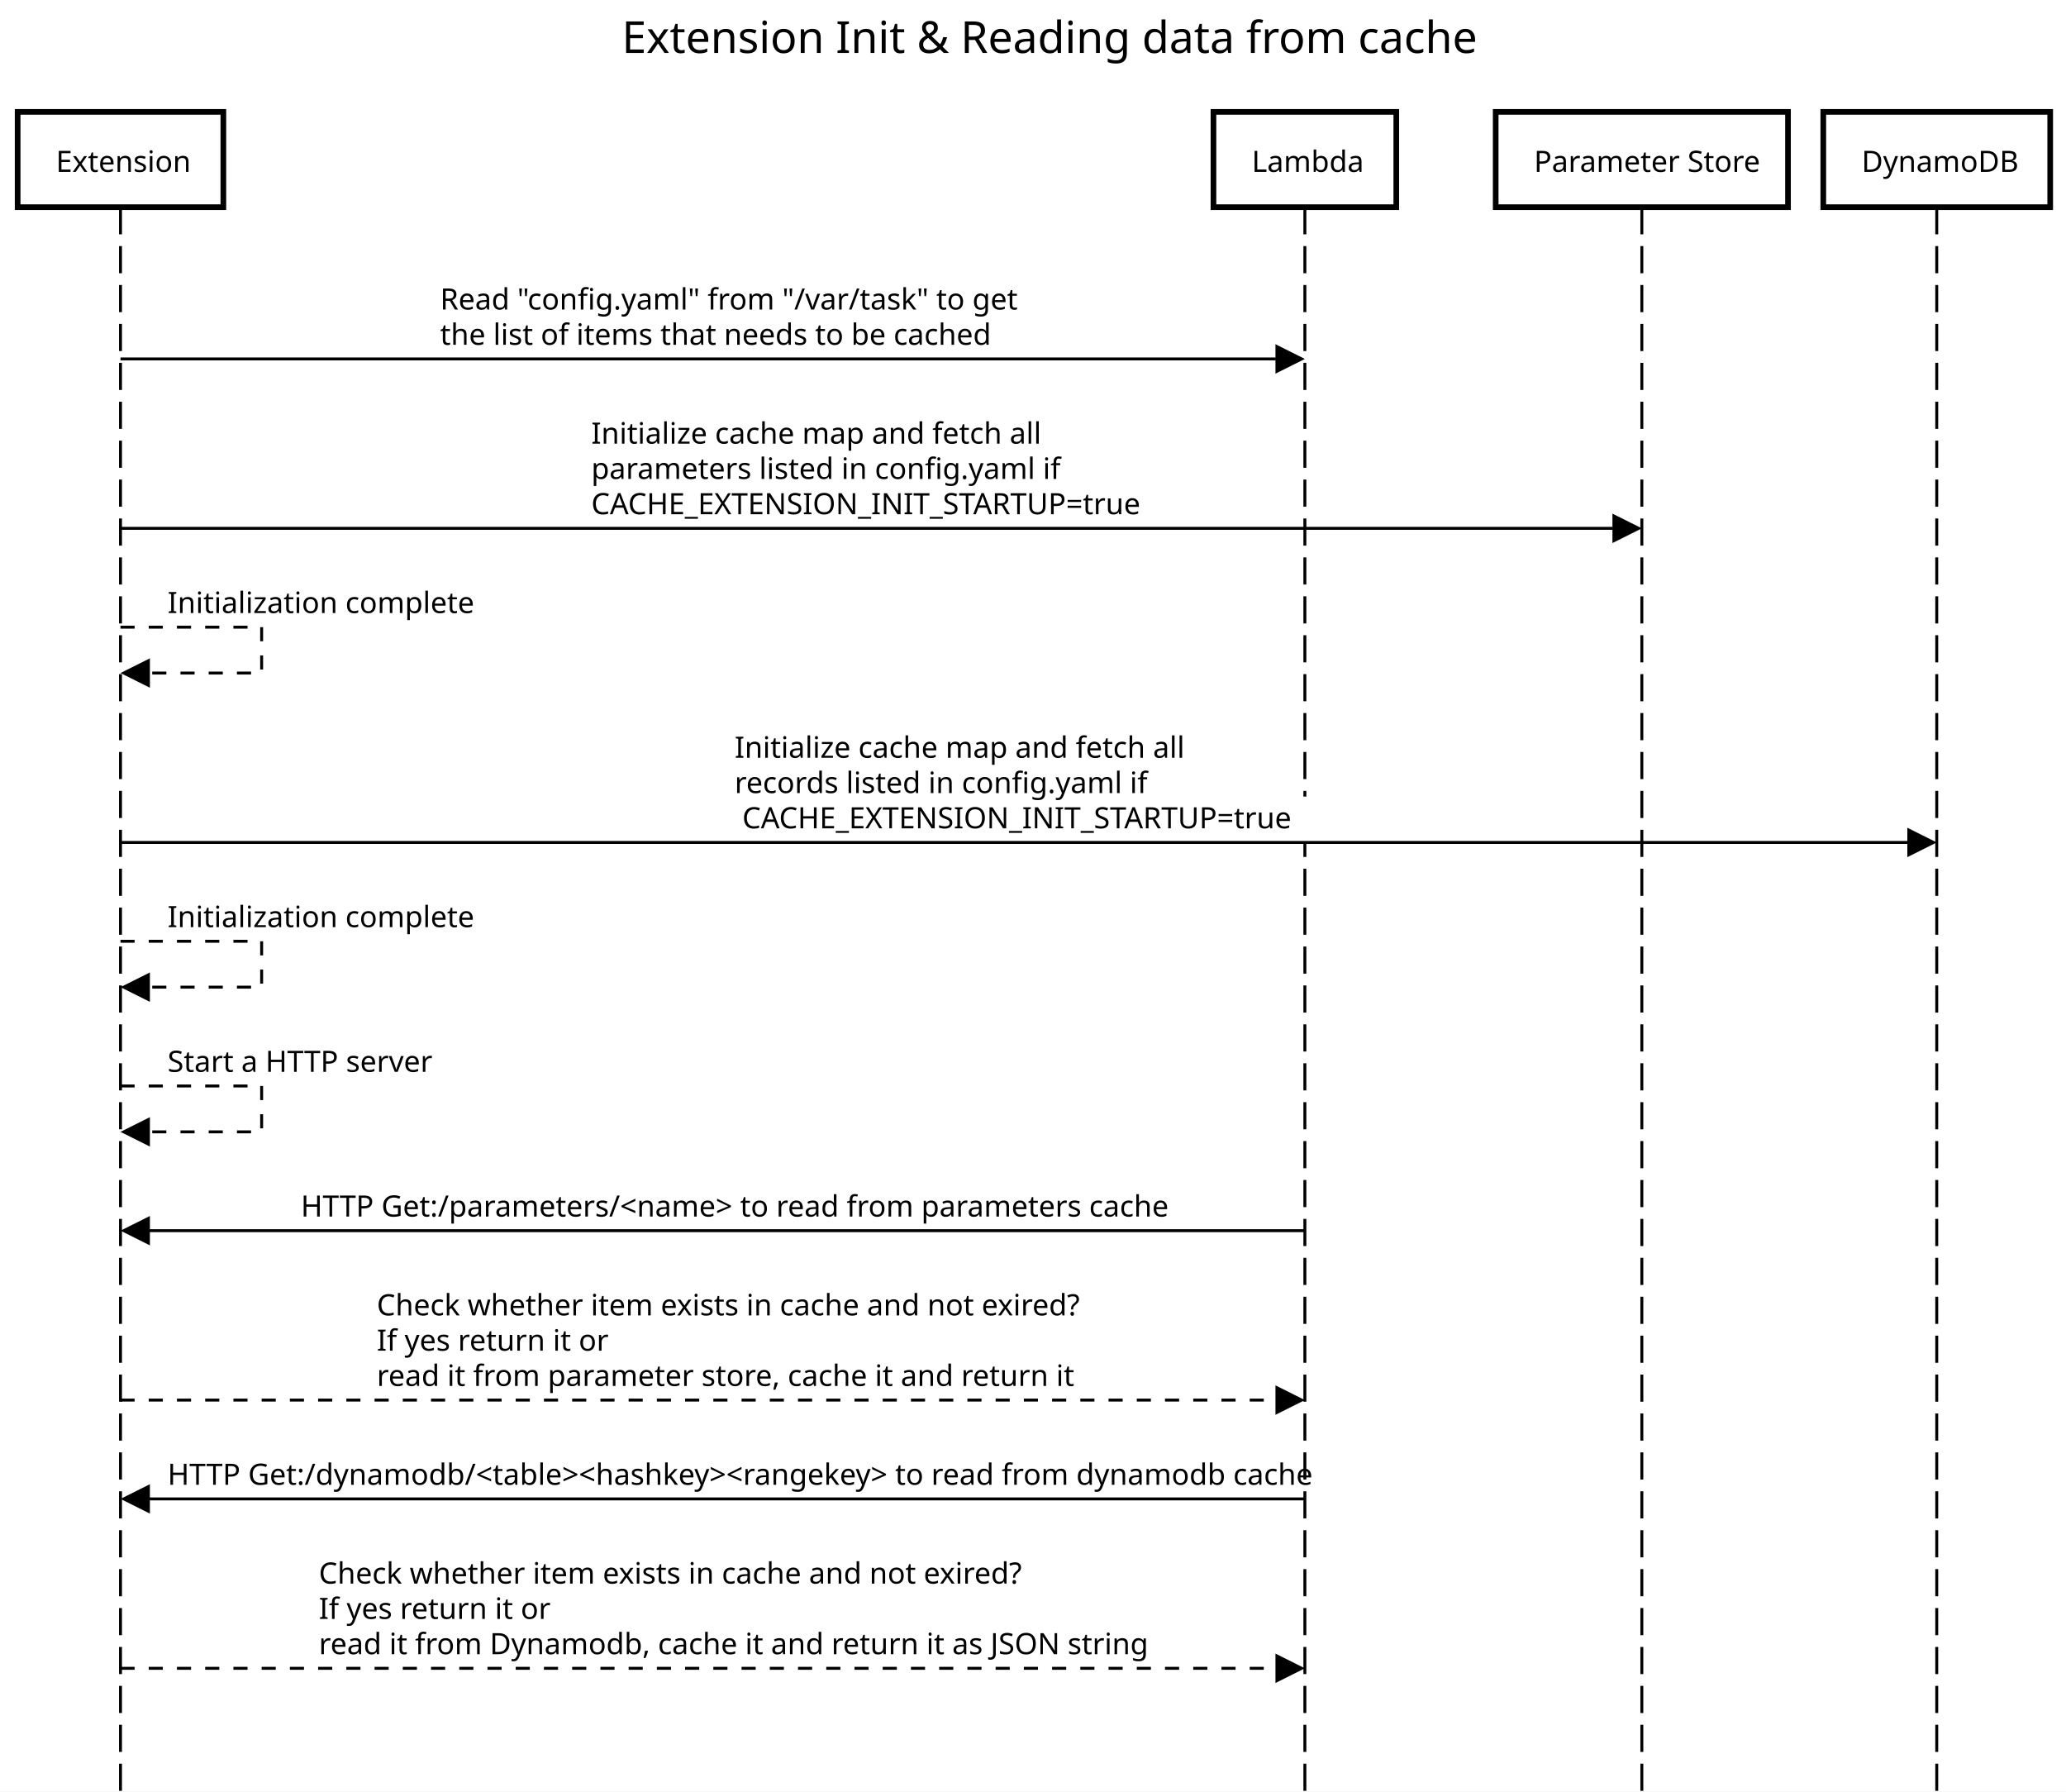
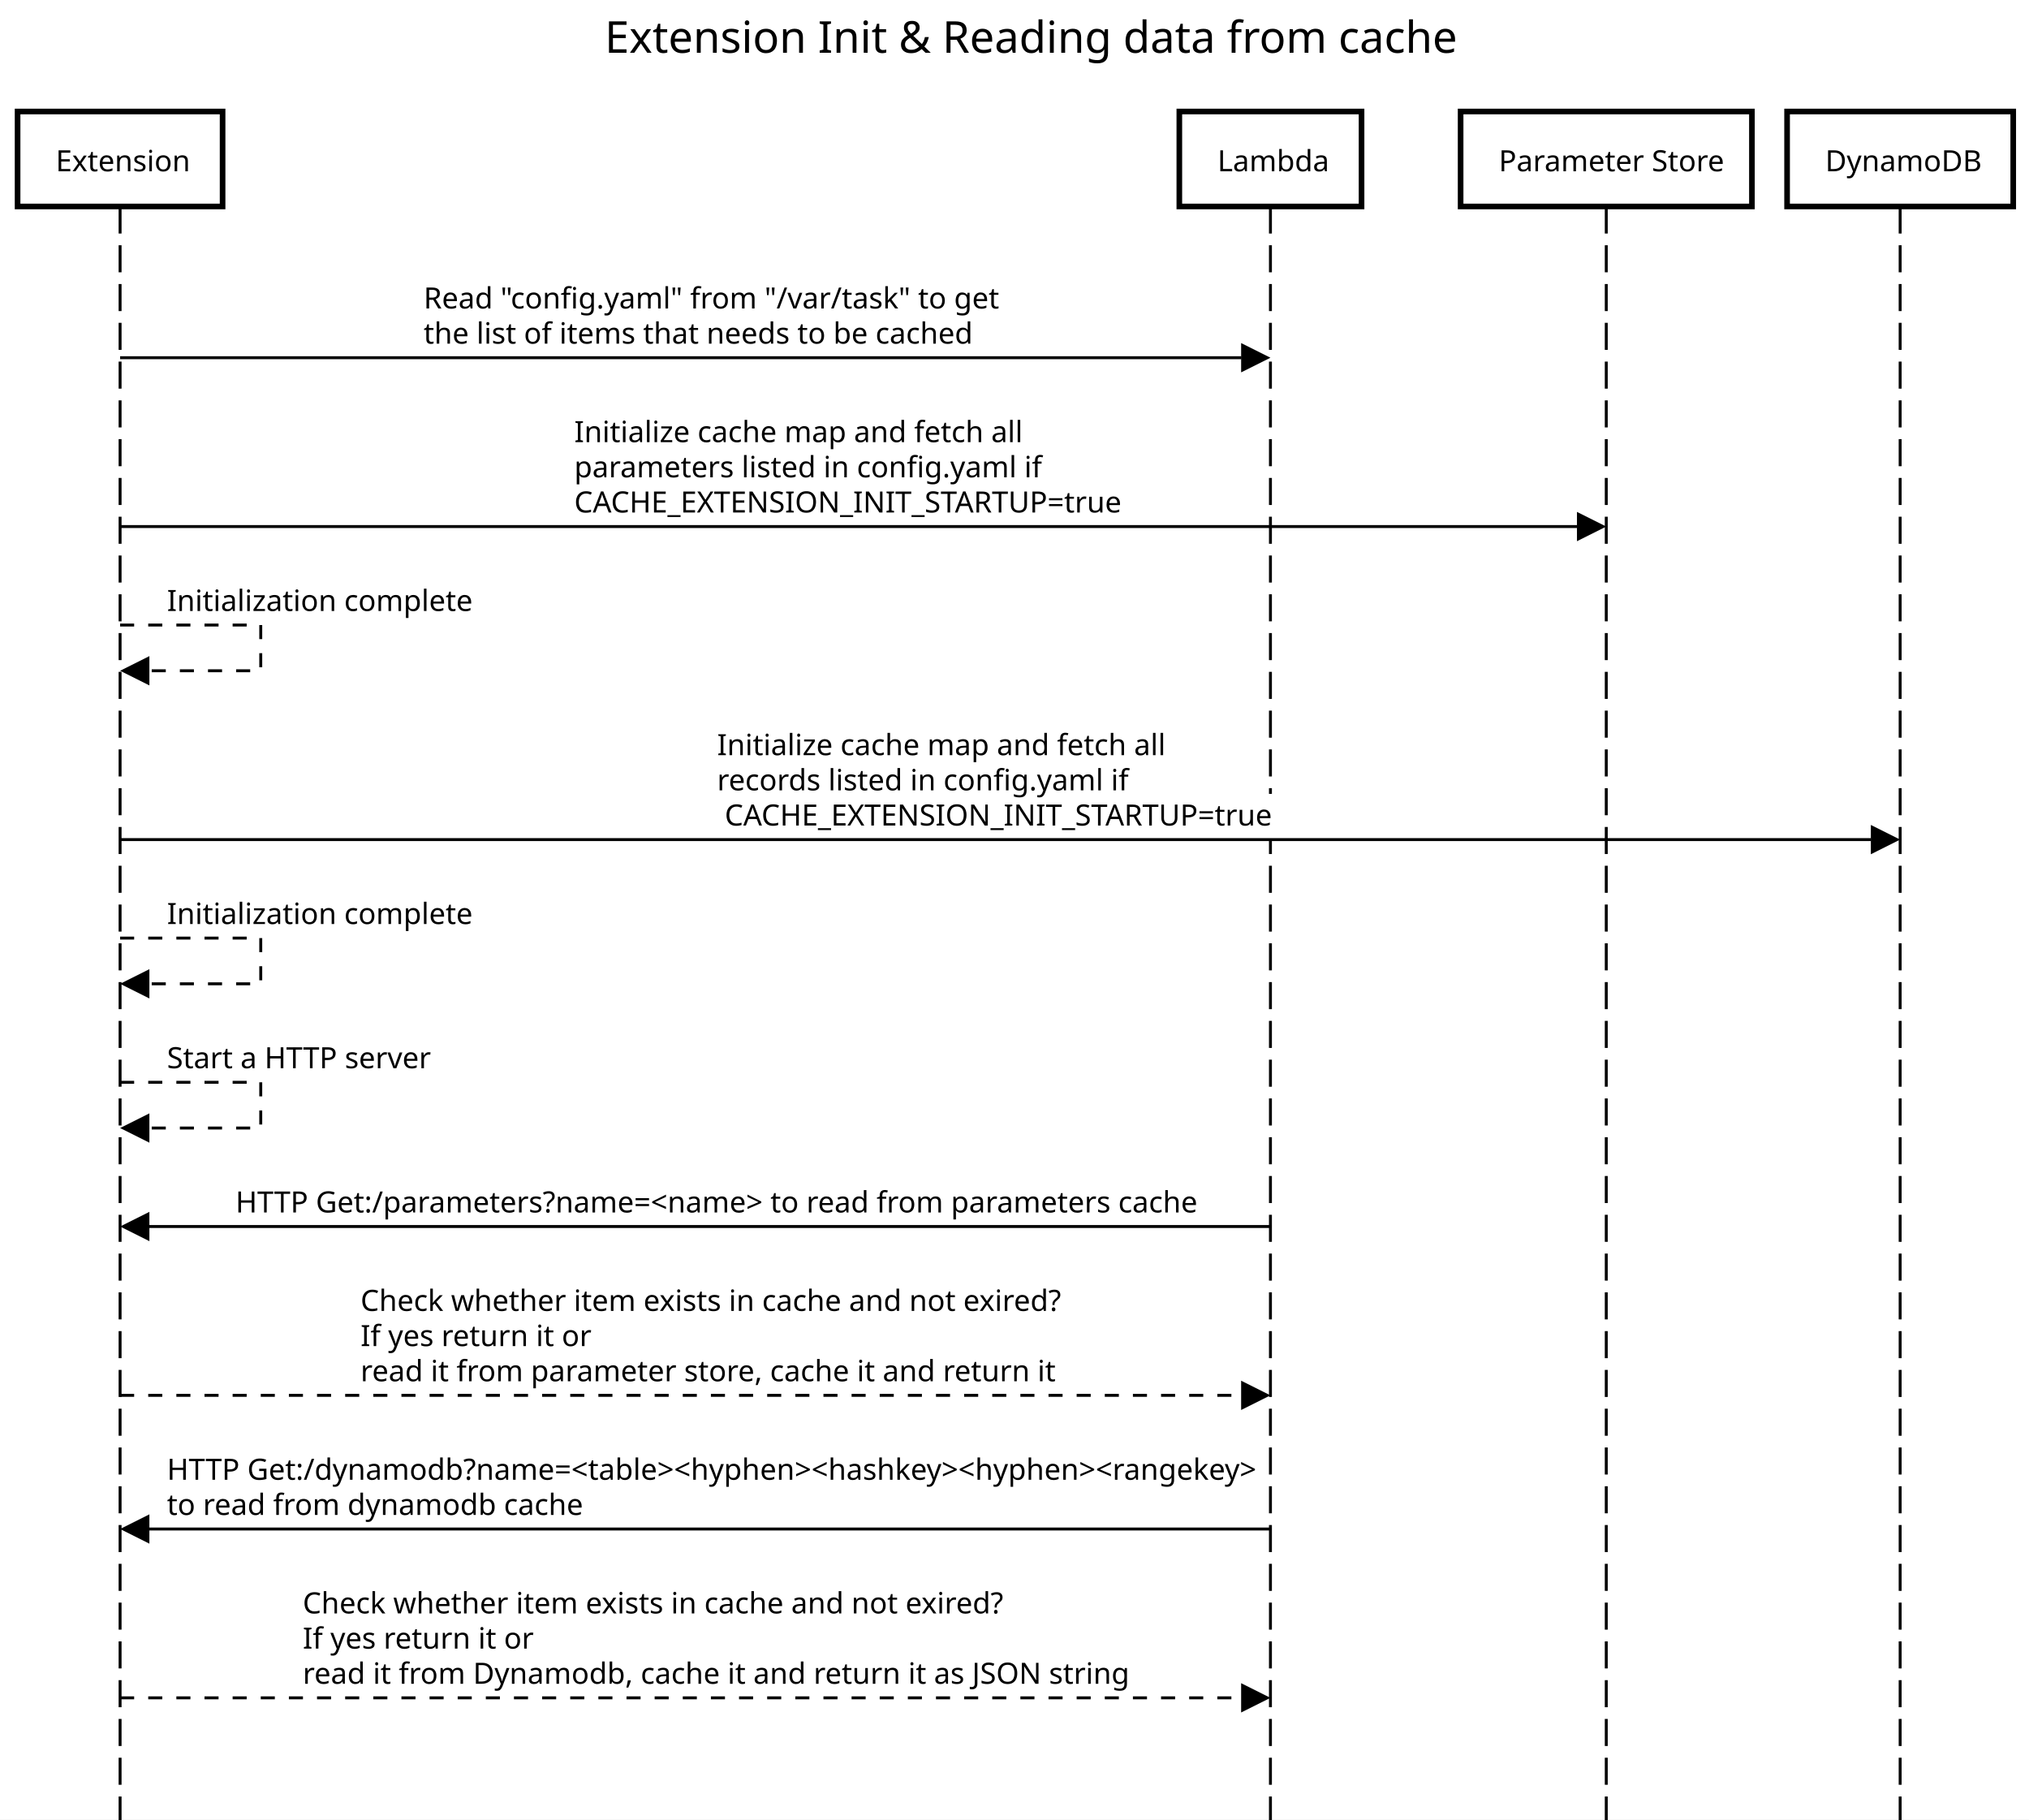
- <svg xmlns="http://www.w3.org/2000/svg" version="1.1" width="1030" height="893">
+ <svg xmlns="http://www.w3.org/2000/svg" version="1.1" width="1015" height="910">
  <defs />
  <g>
    <g />
    <g />
    <g />
    <g />
    <g />
    <g />
    <g />
    <g />
    <g />
    <g />
    <g />
    <g />
    <g />
    <g />
    <g />
    <g />
    <g />
    <g />
    <g />
-     <g>
-       <rect fill="white" stroke="none" x="0" y="0" width="1030" height="893" />
-     </g>
-     <g>
-       <text fill="black" stroke="none" font-family="sans-serif" font-size="16.5pt" font-style="normal" font-weight="normal" text-decoration="normal" x="310.009" y="26.388" text-anchor="start" dominant-baseline="alphabetic" xml:space="preserve">Extension Init &amp; Reading data from cache </text>
-     </g>
-     <g />
-     <g>
-       <path fill="none" stroke="black" paint-order="fill stroke markers" d=" M 60.073 103.264 L 60.073 893.134" stroke-miterlimit="10" stroke-width="1.466" stroke-dasharray="13.532,5.864" />
-       <path fill="none" stroke="black" paint-order="fill stroke markers" d=" M 650.542 103.264 L 650.542 893.134" stroke-miterlimit="10" stroke-width="1.466" stroke-dasharray="13.532,5.864" />
-       <path fill="none" stroke="black" paint-order="fill stroke markers" d=" M 818.54 103.264 L 818.54 893.134" stroke-miterlimit="10" stroke-width="1.466" stroke-dasharray="13.532,5.864" />
-       <path fill="none" stroke="black" paint-order="fill stroke markers" d=" M 965.558 103.264 L 965.558 893.134" stroke-miterlimit="10" stroke-width="1.466" stroke-dasharray="13.532,5.864" />
+     <g />
+     <g>
+       <rect fill="white" stroke="none" x="0" y="0" width="1015" height="910" />
+     </g>
+     <g>
+       <text fill="black" stroke="none" font-family="sans-serif" font-size="16.5pt" font-style="normal" font-weight="normal" text-decoration="normal" x="302.504" y="26.388" text-anchor="start" dominant-baseline="alphabetic" xml:space="preserve">Extension Init &amp; Reading data from cache </text>
+     </g>
+     <g />
+     <g>
+       <path fill="none" stroke="black" paint-order="fill stroke markers" d=" M 60.073 103.264 L 60.073 910.725" stroke-miterlimit="10" stroke-width="1.466" stroke-dasharray="13.532,5.864" />
+       <path fill="none" stroke="black" paint-order="fill stroke markers" d=" M 635.532 103.264 L 635.532 910.725" stroke-miterlimit="10" stroke-width="1.466" stroke-dasharray="13.532,5.864" />
+       <path fill="none" stroke="black" paint-order="fill stroke markers" d=" M 803.529 103.264 L 803.529 910.725" stroke-miterlimit="10" stroke-width="1.466" stroke-dasharray="13.532,5.864" />
+       <path fill="none" stroke="black" paint-order="fill stroke markers" d=" M 950.548 103.264 L 950.548 910.725" stroke-miterlimit="10" stroke-width="1.466" stroke-dasharray="13.532,5.864" />
    </g>
    <g>
      <path fill="none" stroke="none" />
      <g>
        <path fill="white" stroke="black" paint-order="fill stroke markers" d=" M 8.796 55.766 L 111.351 55.766 L 111.351 103.264 L 8.796 103.264 L 8.796 55.766 Z" stroke-miterlimit="10" stroke-width="2.815" stroke-dasharray="" />
      </g>
      <g>
        <g />
        <text fill="black" stroke="none" font-family="sans-serif" font-size="11pt" font-style="normal" font-weight="normal" text-decoration="normal" x="27.883" y="85.672" text-anchor="start" dominant-baseline="alphabetic" xml:space="preserve">Extension</text>
      </g>
      <path fill="none" stroke="none" />
      <g>
-         <path fill="white" stroke="black" paint-order="fill stroke markers" d=" M 604.966 55.766 L 696.118 55.766 L 696.118 103.264 L 604.966 103.264 L 604.966 55.766 Z" stroke-miterlimit="10" stroke-width="2.815" stroke-dasharray="" />
-       </g>
-       <g>
-         <g />
-         <text fill="black" stroke="none" font-family="sans-serif" font-size="11pt" font-style="normal" font-weight="normal" text-decoration="normal" x="624.053" y="85.672" text-anchor="start" dominant-baseline="alphabetic" xml:space="preserve">Lambda</text>
-       </g>
-       <path fill="none" stroke="none" />
-       <g>
-         <path fill="white" stroke="black" paint-order="fill stroke markers" d=" M 745.677 55.766 L 891.403 55.766 L 891.403 103.264 L 745.677 103.264 L 745.677 55.766 Z" stroke-miterlimit="10" stroke-width="2.815" stroke-dasharray="" />
-       </g>
-       <g>
-         <g />
-         <text fill="black" stroke="none" font-family="sans-serif" font-size="11pt" font-style="normal" font-weight="normal" text-decoration="normal" x="764.764" y="85.672" text-anchor="start" dominant-baseline="alphabetic" xml:space="preserve">Parameter Store</text>
-       </g>
-       <path fill="none" stroke="none" />
-       <g>
-         <path fill="white" stroke="black" paint-order="fill stroke markers" d=" M 908.994 55.766 L 1022.122 55.766 L 1022.122 103.264 L 908.994 103.264 L 908.994 55.766 Z" stroke-miterlimit="10" stroke-width="2.815" stroke-dasharray="" />
-       </g>
-       <g>
-         <g />
-         <text fill="black" stroke="none" font-family="sans-serif" font-size="11pt" font-style="normal" font-weight="normal" text-decoration="normal" x="928.081" y="85.672" text-anchor="start" dominant-baseline="alphabetic" xml:space="preserve">DynamoDB</text>
-       </g>
-     </g>
-     <g>
-       <g>
-         <g>
-           <rect fill="white" stroke="none" x="216.785" y="138.447" width="277.046" height="22.869" />
-         </g>
-         <g>
-           <rect fill="white" stroke="none" x="216.785" y="156.039" width="263.61" height="22.869" />
-         </g>
-         <text fill="black" stroke="none" font-family="sans-serif" font-size="11pt" font-style="normal" font-weight="normal" text-decoration="normal" x="219.424" y="154.28" text-anchor="start" dominant-baseline="alphabetic" xml:space="preserve">Read "config.yaml" from "/var/task" to get </text>
-         <text fill="black" stroke="none" font-family="sans-serif" font-size="11pt" font-style="normal" font-weight="normal" text-decoration="normal" x="219.424" y="171.871" text-anchor="start" dominant-baseline="alphabetic" xml:space="preserve">the list of items that needs to be cached</text>
-       </g>
-       <g>
-         <path fill="none" stroke="black" paint-order="fill stroke markers" d=" M 60.073 178.908 L 636.058 178.908" stroke-miterlimit="10" stroke-width="1.466" stroke-dasharray="" />
-         <g transform="translate(650.5421,178.9082) translate(-650.5421,-178.9082)">
-           <path fill="black" stroke="none" paint-order="stroke fill markers" d=" M 635.882 171.578 L 650.542 178.908 L 635.882 186.238 Z" />
-         </g>
-       </g>
-       <g>
-         <g>
-           <rect fill="white" stroke="none" x="292.126" y="205.296" width="221.226" height="22.869" />
-         </g>
-         <g>
-           <rect fill="white" stroke="none" x="292.126" y="222.888" width="226.895" height="22.869" />
-         </g>
-         <g>
-           <rect fill="white" stroke="none" x="292.126" y="240.479" width="294.361" height="22.869" />
-         </g>
-         <text fill="black" stroke="none" font-family="sans-serif" font-size="11pt" font-style="normal" font-weight="normal" text-decoration="normal" x="294.765" y="221.128" text-anchor="start" dominant-baseline="alphabetic" xml:space="preserve">Initialize cache map and fetch all </text>
-         <text fill="black" stroke="none" font-family="sans-serif" font-size="11pt" font-style="normal" font-weight="normal" text-decoration="normal" x="294.765" y="238.72" text-anchor="start" dominant-baseline="alphabetic" xml:space="preserve">parameters listed in config.yaml if </text>
-         <text fill="black" stroke="none" font-family="sans-serif" font-size="11pt" font-style="normal" font-weight="normal" text-decoration="normal" x="294.765" y="256.312" text-anchor="start" dominant-baseline="alphabetic" xml:space="preserve">CACHE_EXTENSION_INIT_STARTUP=true</text>
-       </g>
-       <g>
-         <path fill="none" stroke="black" paint-order="fill stroke markers" d=" M 60.073 263.349 L 804.056 263.349" stroke-miterlimit="10" stroke-width="1.466" stroke-dasharray="" />
-         <g transform="translate(818.5396,263.3486) translate(-818.5396,-263.3486)">
-           <path fill="black" stroke="none" paint-order="stroke fill markers" d=" M 803.88 256.019 L 818.54 263.349 L 803.88 270.679 Z" />
+         <path fill="white" stroke="black" paint-order="fill stroke markers" d=" M 589.956 55.766 L 681.108 55.766 L 681.108 103.264 L 589.956 103.264 L 589.956 55.766 Z" stroke-miterlimit="10" stroke-width="2.815" stroke-dasharray="" />
+       </g>
+       <g>
+         <g />
+         <text fill="black" stroke="none" font-family="sans-serif" font-size="11pt" font-style="normal" font-weight="normal" text-decoration="normal" x="609.043" y="85.672" text-anchor="start" dominant-baseline="alphabetic" xml:space="preserve">Lambda</text>
+       </g>
+       <path fill="none" stroke="none" />
+       <g>
+         <path fill="white" stroke="black" paint-order="fill stroke markers" d=" M 730.666 55.766 L 876.392 55.766 L 876.392 103.264 L 730.666 103.264 L 730.666 55.766 Z" stroke-miterlimit="10" stroke-width="2.815" stroke-dasharray="" />
+       </g>
+       <g>
+         <g />
+         <text fill="black" stroke="none" font-family="sans-serif" font-size="11pt" font-style="normal" font-weight="normal" text-decoration="normal" x="749.753" y="85.672" text-anchor="start" dominant-baseline="alphabetic" xml:space="preserve">Parameter Store</text>
+       </g>
+       <path fill="none" stroke="none" />
+       <g>
+         <path fill="white" stroke="black" paint-order="fill stroke markers" d=" M 893.984 55.766 L 1007.111 55.766 L 1007.111 103.264 L 893.984 103.264 L 893.984 55.766 Z" stroke-miterlimit="10" stroke-width="2.815" stroke-dasharray="" />
+       </g>
+       <g>
+         <g />
+         <text fill="black" stroke="none" font-family="sans-serif" font-size="11pt" font-style="normal" font-weight="normal" text-decoration="normal" x="913.071" y="85.672" text-anchor="start" dominant-baseline="alphabetic" xml:space="preserve">DynamoDB</text>
+       </g>
+     </g>
+     <g>
+       <g>
+         <g>
+           <rect fill="white" stroke="none" x="209.28" y="138.447" width="277.046" height="22.869" />
+         </g>
+         <g>
+           <rect fill="white" stroke="none" x="209.28" y="156.039" width="263.61" height="22.869" />
+         </g>
+         <text fill="black" stroke="none" font-family="sans-serif" font-size="11pt" font-style="normal" font-weight="normal" text-decoration="normal" x="211.918" y="154.28" text-anchor="start" dominant-baseline="alphabetic" xml:space="preserve">Read "config.yaml" from "/var/task" to get </text>
+         <text fill="black" stroke="none" font-family="sans-serif" font-size="11pt" font-style="normal" font-weight="normal" text-decoration="normal" x="211.918" y="171.871" text-anchor="start" dominant-baseline="alphabetic" xml:space="preserve">the list of items that needs to be cached</text>
+       </g>
+       <g>
+         <path fill="none" stroke="black" paint-order="fill stroke markers" d=" M 60.073 178.908 L 621.048 178.908" stroke-miterlimit="10" stroke-width="1.466" stroke-dasharray="" />
+         <g transform="translate(635.5316,178.9082) translate(-635.5316,-178.9082)">
+           <path fill="black" stroke="none" paint-order="stroke fill markers" d=" M 620.872 171.578 L 635.532 178.908 L 620.872 186.238 Z" />
+         </g>
+       </g>
+       <g>
+         <g>
+           <rect fill="white" stroke="none" x="284.621" y="205.296" width="221.226" height="22.869" />
+         </g>
+         <g>
+           <rect fill="white" stroke="none" x="284.621" y="222.888" width="226.895" height="22.869" />
+         </g>
+         <g>
+           <rect fill="white" stroke="none" x="284.621" y="240.479" width="294.361" height="22.869" />
+         </g>
+         <text fill="black" stroke="none" font-family="sans-serif" font-size="11pt" font-style="normal" font-weight="normal" text-decoration="normal" x="287.259" y="221.128" text-anchor="start" dominant-baseline="alphabetic" xml:space="preserve">Initialize cache map and fetch all </text>
+         <text fill="black" stroke="none" font-family="sans-serif" font-size="11pt" font-style="normal" font-weight="normal" text-decoration="normal" x="287.259" y="238.72" text-anchor="start" dominant-baseline="alphabetic" xml:space="preserve">parameters listed in config.yaml if </text>
+         <text fill="black" stroke="none" font-family="sans-serif" font-size="11pt" font-style="normal" font-weight="normal" text-decoration="normal" x="287.259" y="256.312" text-anchor="start" dominant-baseline="alphabetic" xml:space="preserve">CACHE_EXTENSION_INIT_STARTUP=true</text>
+       </g>
+       <g>
+         <path fill="none" stroke="black" paint-order="fill stroke markers" d=" M 60.073 263.349 L 789.045 263.349" stroke-miterlimit="10" stroke-width="1.466" stroke-dasharray="" />
+         <g transform="translate(803.5291,263.3486) translate(-803.5291,-263.3486)">
+           <path fill="black" stroke="none" paint-order="stroke fill markers" d=" M 788.869 256.019 L 803.529 263.349 L 788.869 270.679 Z" />
        </g>
      </g>
      <g>
        <g>
          <rect fill="white" stroke="none" x="80.89" y="289.736" width="145.435" height="22.869" />
        </g>
        <text fill="black" stroke="none" font-family="sans-serif" font-size="11pt" font-style="normal" font-weight="normal" text-decoration="normal" x="83.529" y="305.569" text-anchor="start" dominant-baseline="alphabetic" xml:space="preserve">Initialization complete</text>
      </g>
      <g>
        <path fill="none" stroke="black" paint-order="fill stroke markers" d=" M 60.073 312.606 L 130.44 312.606 L 130.44 335.475 L 74.557 335.475" stroke-miterlimit="10" stroke-width="1.466" stroke-dasharray="7.037" />
        <g transform="translate(60.07333,335.4748) translate(-60.07333,-335.4748)">
          <path fill="black" stroke="none" paint-order="stroke fill markers" d=" M 74.733 328.145 L 60.073 335.475 L 74.733 342.805 Z" />
        </g>
      </g>
      <g>
        <g>
-           <rect fill="white" stroke="none" x="363.599" y="361.862" width="221.226" height="22.869" />
-         </g>
-         <g>
-           <rect fill="white" stroke="none" x="363.599" y="379.454" width="201.634" height="22.869" />
-         </g>
-         <g>
-           <rect fill="white" stroke="none" x="363.599" y="397.046" width="298.434" height="22.869" />
-         </g>
-         <text fill="black" stroke="none" font-family="sans-serif" font-size="11pt" font-style="normal" font-weight="normal" text-decoration="normal" x="366.237" y="377.695" text-anchor="start" dominant-baseline="alphabetic" xml:space="preserve">Initialize cache map and fetch all </text>
-         <text fill="black" stroke="none" font-family="sans-serif" font-size="11pt" font-style="normal" font-weight="normal" text-decoration="normal" x="366.237" y="395.287" text-anchor="start" dominant-baseline="alphabetic" xml:space="preserve">records listed in config.yaml if </text>
-         <text fill="black" stroke="none" font-family="sans-serif" font-size="11pt" font-style="normal" font-weight="normal" text-decoration="normal" x="366.237" y="412.879" text-anchor="start" dominant-baseline="alphabetic" xml:space="preserve"> CACHE_EXTENSION_INIT_STARTUP=true</text>
-       </g>
-       <g>
-         <path fill="none" stroke="black" paint-order="fill stroke markers" d=" M 60.073 419.915 L 951.074 419.915" stroke-miterlimit="10" stroke-width="1.466" stroke-dasharray="" />
-         <g transform="translate(965.5581,419.9152) translate(-965.5581,-419.9152)">
-           <path fill="black" stroke="none" paint-order="stroke fill markers" d=" M 950.898 412.585 L 965.558 419.915 L 950.898 427.245 Z" />
+           <rect fill="white" stroke="none" x="356.093" y="361.862" width="221.226" height="22.869" />
+         </g>
+         <g>
+           <rect fill="white" stroke="none" x="356.093" y="379.454" width="201.634" height="22.869" />
+         </g>
+         <g>
+           <rect fill="white" stroke="none" x="356.093" y="397.046" width="298.434" height="22.869" />
+         </g>
+         <text fill="black" stroke="none" font-family="sans-serif" font-size="11pt" font-style="normal" font-weight="normal" text-decoration="normal" x="358.732" y="377.695" text-anchor="start" dominant-baseline="alphabetic" xml:space="preserve">Initialize cache map and fetch all </text>
+         <text fill="black" stroke="none" font-family="sans-serif" font-size="11pt" font-style="normal" font-weight="normal" text-decoration="normal" x="358.732" y="395.287" text-anchor="start" dominant-baseline="alphabetic" xml:space="preserve">records listed in config.yaml if </text>
+         <text fill="black" stroke="none" font-family="sans-serif" font-size="11pt" font-style="normal" font-weight="normal" text-decoration="normal" x="358.732" y="412.879" text-anchor="start" dominant-baseline="alphabetic" xml:space="preserve"> CACHE_EXTENSION_INIT_STARTUP=true</text>
+       </g>
+       <g>
+         <path fill="none" stroke="black" paint-order="fill stroke markers" d=" M 60.073 419.915 L 936.064 419.915" stroke-miterlimit="10" stroke-width="1.466" stroke-dasharray="" />
+         <g transform="translate(950.5476,419.9152) translate(-950.5476,-419.9152)">
+           <path fill="black" stroke="none" paint-order="stroke fill markers" d=" M 935.888 412.585 L 950.548 419.915 L 935.888 427.245 Z" />
        </g>
      </g>
      <g>
        <g>
          <rect fill="white" stroke="none" x="80.89" y="446.303" width="145.435" height="22.869" />
        </g>
        <text fill="black" stroke="none" font-family="sans-serif" font-size="11pt" font-style="normal" font-weight="normal" text-decoration="normal" x="83.529" y="462.135" text-anchor="start" dominant-baseline="alphabetic" xml:space="preserve">Initialization complete</text>
      </g>
      <g>
        <path fill="none" stroke="black" paint-order="fill stroke markers" d=" M 60.073 469.172 L 130.44 469.172 L 130.44 492.041 L 74.557 492.041" stroke-miterlimit="10" stroke-width="1.466" stroke-dasharray="7.037" />
        <g transform="translate(60.07333,492.0415) translate(-60.07333,-492.0415)">
          <path fill="black" stroke="none" paint-order="stroke fill markers" d=" M 74.733 484.712 L 60.073 492.041 L 74.733 499.371 Z" />
        </g>
      </g>
      <g>
        <g>
          <rect fill="white" stroke="none" x="80.89" y="518.429" width="135.614" height="22.869" />
        </g>
        <text fill="black" stroke="none" font-family="sans-serif" font-size="11pt" font-style="normal" font-weight="normal" text-decoration="normal" x="83.529" y="534.262" text-anchor="start" dominant-baseline="alphabetic" xml:space="preserve">Start a HTTP server</text>
      </g>
      <g>
        <path fill="none" stroke="black" paint-order="fill stroke markers" d=" M 60.073 541.298 L 130.44 541.298 L 130.44 564.168 L 74.557 564.168" stroke-miterlimit="10" stroke-width="1.466" stroke-dasharray="7.037" />
        <g transform="translate(60.07333,564.1677) translate(-60.07333,-564.1677)">
          <path fill="black" stroke="none" paint-order="stroke fill markers" d=" M 74.733 556.838 L 60.073 564.168 L 74.733 571.498 Z" />
        </g>
      </g>
      <g>
        <g>
-           <rect fill="white" stroke="none" x="147.343" y="590.555" width="415.929" height="22.869" />
-         </g>
-         <text fill="black" stroke="none" font-family="sans-serif" font-size="11pt" font-style="normal" font-weight="normal" text-decoration="normal" x="149.982" y="606.388" text-anchor="start" dominant-baseline="alphabetic" xml:space="preserve">HTTP Get:/parameters/&lt;name&gt; to read from parameters cache</text>
-       </g>
-       <g>
-         <path fill="none" stroke="black" paint-order="fill stroke markers" d=" M 650.542 613.425 L 74.557 613.425" stroke-miterlimit="10" stroke-width="1.466" stroke-dasharray="" />
+           <rect fill="white" stroke="none" x="115.182" y="590.555" width="465.242" height="22.869" />
+         </g>
+         <text fill="black" stroke="none" font-family="sans-serif" font-size="11pt" font-style="normal" font-weight="normal" text-decoration="normal" x="117.82" y="606.388" text-anchor="start" dominant-baseline="alphabetic" xml:space="preserve">HTTP Get:/parameters?name=&lt;name&gt; to read from parameters cache</text>
+       </g>
+       <g>
+         <path fill="none" stroke="black" paint-order="fill stroke markers" d=" M 635.532 613.425 L 74.557 613.425" stroke-miterlimit="10" stroke-width="1.466" stroke-dasharray="" />
        <g transform="translate(60.07333,613.4246) translate(-60.07333,-613.4246)">
          <path fill="black" stroke="none" paint-order="stroke fill markers" d=" M 74.733 606.095 L 60.073 613.425 L 74.733 620.754 Z" />
        </g>
      </g>
      <g>
        <g>
-           <rect fill="white" stroke="none" x="185.214" y="639.812" width="340.188" height="22.869" />
-         </g>
-         <g>
-           <rect fill="white" stroke="none" x="185.214" y="657.404" width="115.263" height="22.869" />
-         </g>
-         <g>
-           <rect fill="white" stroke="none" x="185.214" y="674.996" width="327.94" height="22.869" />
-         </g>
-         <text fill="black" stroke="none" font-family="sans-serif" font-size="11pt" font-style="normal" font-weight="normal" text-decoration="normal" x="187.853" y="655.645" text-anchor="start" dominant-baseline="alphabetic" xml:space="preserve">Check whether item exists in cache and not exired?</text>
-         <text fill="black" stroke="none" font-family="sans-serif" font-size="11pt" font-style="normal" font-weight="normal" text-decoration="normal" x="187.853" y="673.237" text-anchor="start" dominant-baseline="alphabetic" xml:space="preserve">If yes return it or </text>
-         <text fill="black" stroke="none" font-family="sans-serif" font-size="11pt" font-style="normal" font-weight="normal" text-decoration="normal" x="187.853" y="690.828" text-anchor="start" dominant-baseline="alphabetic" xml:space="preserve">read it from parameter store, cache it and return it</text>
-       </g>
-       <g>
-         <path fill="none" stroke="black" paint-order="fill stroke markers" d=" M 60.073 697.865 L 636.058 697.865" stroke-miterlimit="10" stroke-width="1.466" stroke-dasharray="7.037" />
-         <g transform="translate(650.5421,697.865) translate(-650.5421,-697.865)">
-           <path fill="black" stroke="none" paint-order="stroke fill markers" d=" M 635.882 690.535 L 650.542 697.865 L 635.882 705.195 Z" />
-         </g>
-       </g>
-       <g>
-         <g>
-           <rect fill="white" stroke="none" x="80.89" y="724.253" width="548.835" height="22.869" />
-         </g>
-         <text fill="black" stroke="none" font-family="sans-serif" font-size="11pt" font-style="normal" font-weight="normal" text-decoration="normal" x="83.529" y="740.085" text-anchor="start" dominant-baseline="alphabetic" xml:space="preserve">HTTP Get:/dynamodb/&lt;table&gt;&lt;hashkey&gt;&lt;rangekey&gt; to read from dynamodb cache</text>
-       </g>
-       <g>
-         <path fill="none" stroke="black" paint-order="fill stroke markers" d=" M 650.542 747.122 L 74.557 747.122" stroke-miterlimit="10" stroke-width="1.466" stroke-dasharray="" />
-         <g transform="translate(60.07333,747.1219) translate(-60.07333,-747.1219)">
-           <path fill="black" stroke="none" paint-order="stroke fill markers" d=" M 74.733 739.792 L 60.073 747.122 L 74.733 754.452 Z" />
-         </g>
-       </g>
-       <g>
-         <g>
-           <rect fill="white" stroke="none" x="156.305" y="773.51" width="340.188" height="22.869" />
-         </g>
-         <g>
-           <rect fill="white" stroke="none" x="156.305" y="791.101" width="115.263" height="22.869" />
-         </g>
-         <g>
-           <rect fill="white" stroke="none" x="156.305" y="808.693" width="398.005" height="22.869" />
-         </g>
-         <text fill="black" stroke="none" font-family="sans-serif" font-size="11pt" font-style="normal" font-weight="normal" text-decoration="normal" x="158.944" y="789.342" text-anchor="start" dominant-baseline="alphabetic" xml:space="preserve">Check whether item exists in cache and not exired?</text>
-         <text fill="black" stroke="none" font-family="sans-serif" font-size="11pt" font-style="normal" font-weight="normal" text-decoration="normal" x="158.944" y="806.934" text-anchor="start" dominant-baseline="alphabetic" xml:space="preserve">If yes return it or </text>
-         <text fill="black" stroke="none" font-family="sans-serif" font-size="11pt" font-style="normal" font-weight="normal" text-decoration="normal" x="158.944" y="824.526" text-anchor="start" dominant-baseline="alphabetic" xml:space="preserve">read it from Dynamodb, cache it and return it as JSON string</text>
-       </g>
-       <g>
-         <path fill="none" stroke="black" paint-order="fill stroke markers" d=" M 60.073 831.562 L 636.058 831.562" stroke-miterlimit="10" stroke-width="1.466" stroke-dasharray="7.037" />
-         <g transform="translate(650.5421,831.5624) translate(-650.5421,-831.5624)">
-           <path fill="black" stroke="none" paint-order="stroke fill markers" d=" M 635.882 824.232 L 650.542 831.562 L 635.882 838.892 Z" />
+           <rect fill="white" stroke="none" x="177.708" y="639.812" width="340.188" height="22.869" />
+         </g>
+         <g>
+           <rect fill="white" stroke="none" x="177.708" y="657.404" width="115.263" height="22.869" />
+         </g>
+         <g>
+           <rect fill="white" stroke="none" x="177.708" y="674.996" width="327.94" height="22.869" />
+         </g>
+         <text fill="black" stroke="none" font-family="sans-serif" font-size="11pt" font-style="normal" font-weight="normal" text-decoration="normal" x="180.347" y="655.645" text-anchor="start" dominant-baseline="alphabetic" xml:space="preserve">Check whether item exists in cache and not exired?</text>
+         <text fill="black" stroke="none" font-family="sans-serif" font-size="11pt" font-style="normal" font-weight="normal" text-decoration="normal" x="180.347" y="673.237" text-anchor="start" dominant-baseline="alphabetic" xml:space="preserve">If yes return it or </text>
+         <text fill="black" stroke="none" font-family="sans-serif" font-size="11pt" font-style="normal" font-weight="normal" text-decoration="normal" x="180.347" y="690.828" text-anchor="start" dominant-baseline="alphabetic" xml:space="preserve">read it from parameter store, cache it and return it</text>
+       </g>
+       <g>
+         <path fill="none" stroke="black" paint-order="fill stroke markers" d=" M 60.073 697.865 L 621.048 697.865" stroke-miterlimit="10" stroke-width="1.466" stroke-dasharray="7.037" />
+         <g transform="translate(635.5316,697.865) translate(-635.5316,-697.865)">
+           <path fill="black" stroke="none" paint-order="stroke fill markers" d=" M 620.872 690.535 L 635.532 697.865 L 620.872 705.195 Z" />
+         </g>
+       </g>
+       <g>
+         <g>
+           <rect fill="white" stroke="none" x="80.89" y="724.253" width="533.824" height="22.869" />
+         </g>
+         <g>
+           <rect fill="white" stroke="none" x="80.89" y="741.844" width="200.038" height="22.869" />
+         </g>
+         <text fill="black" stroke="none" font-family="sans-serif" font-size="11pt" font-style="normal" font-weight="normal" text-decoration="normal" x="83.529" y="740.085" text-anchor="start" dominant-baseline="alphabetic" xml:space="preserve">HTTP Get:/dynamodb?name=&lt;table&gt;&lt;hyphen&gt;&lt;hashkey&gt;&lt;hyphen&gt;&lt;rangekey&gt; </text>
+         <text fill="black" stroke="none" font-family="sans-serif" font-size="11pt" font-style="normal" font-weight="normal" text-decoration="normal" x="83.529" y="757.677" text-anchor="start" dominant-baseline="alphabetic" xml:space="preserve">to read from dynamodb cache</text>
+       </g>
+       <g>
+         <path fill="none" stroke="black" paint-order="fill stroke markers" d=" M 635.532 764.714 L 74.557 764.714" stroke-miterlimit="10" stroke-width="1.466" stroke-dasharray="" />
+         <g transform="translate(60.07333,764.7137) translate(-60.07333,-764.7137)">
+           <path fill="black" stroke="none" paint-order="stroke fill markers" d=" M 74.733 757.384 L 60.073 764.714 L 74.733 772.044 Z" />
+         </g>
+       </g>
+       <g>
+         <g>
+           <rect fill="white" stroke="none" x="148.8" y="791.101" width="340.188" height="22.869" />
+         </g>
+         <g>
+           <rect fill="white" stroke="none" x="148.8" y="808.693" width="115.263" height="22.869" />
+         </g>
+         <g>
+           <rect fill="white" stroke="none" x="148.8" y="826.285" width="398.005" height="22.869" />
+         </g>
+         <text fill="black" stroke="none" font-family="sans-serif" font-size="11pt" font-style="normal" font-weight="normal" text-decoration="normal" x="151.439" y="806.934" text-anchor="start" dominant-baseline="alphabetic" xml:space="preserve">Check whether item exists in cache and not exired?</text>
+         <text fill="black" stroke="none" font-family="sans-serif" font-size="11pt" font-style="normal" font-weight="normal" text-decoration="normal" x="151.439" y="824.526" text-anchor="start" dominant-baseline="alphabetic" xml:space="preserve">If yes return it or </text>
+         <text fill="black" stroke="none" font-family="sans-serif" font-size="11pt" font-style="normal" font-weight="normal" text-decoration="normal" x="151.439" y="842.117" text-anchor="start" dominant-baseline="alphabetic" xml:space="preserve">read it from Dynamodb, cache it and return it as JSON string</text>
+       </g>
+       <g>
+         <path fill="none" stroke="black" paint-order="fill stroke markers" d=" M 60.073 849.154 L 621.048 849.154" stroke-miterlimit="10" stroke-width="1.466" stroke-dasharray="7.037" />
+         <g transform="translate(635.5316,849.1541) translate(-635.5316,-849.1541)">
+           <path fill="black" stroke="none" paint-order="stroke fill markers" d=" M 620.872 841.824 L 635.532 849.154 L 620.872 856.484 Z" />
        </g>
      </g>
    </g>
    <g />
    <g />
    <g />
    <g />
  </g>
</svg>
